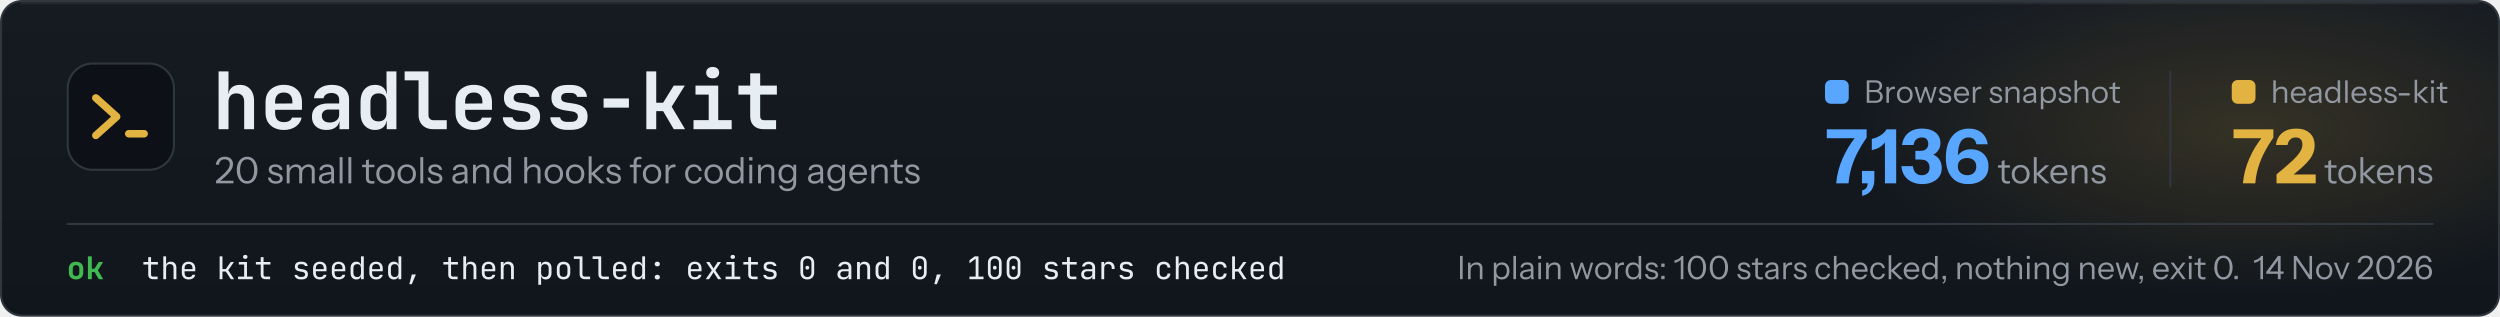
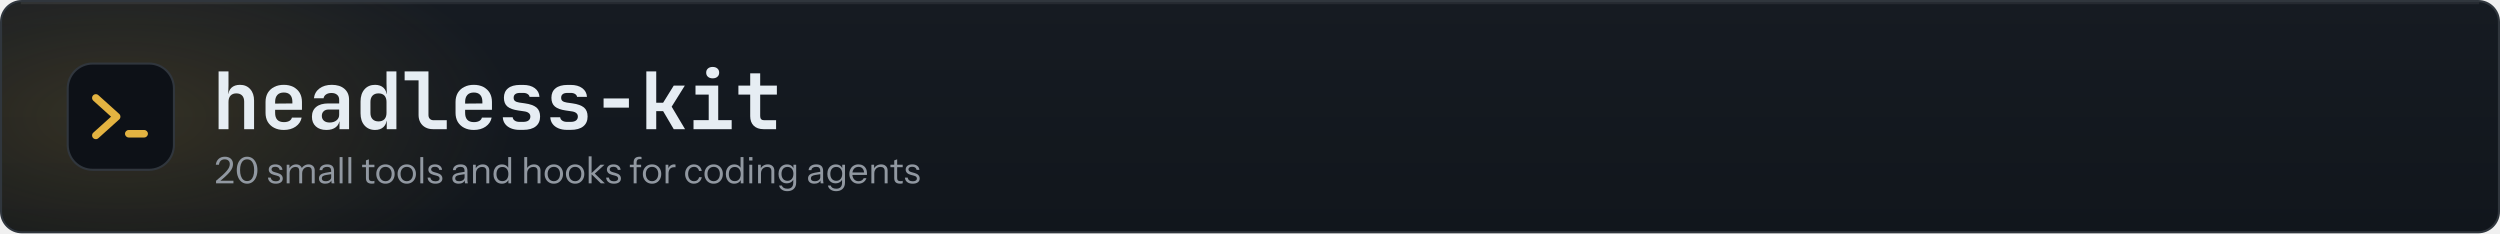
- <svg xmlns="http://www.w3.org/2000/svg" width="1200" height="152" viewBox="0 0 1200 152" role="img" aria-labelledby="t d">
+ <svg xmlns="http://www.w3.org/2000/svg" width="1200" height="112" viewBox="0 0 1200 112" role="img" aria-labelledby="t d">
  <style>
.pu{animation:pu 2.6s ease-in-out infinite alternate}@keyframes pu{from{opacity:.4}}.bl{animation:bl 1.3s steps(1) infinite}@keyframes bl{50%{opacity:0}}@media (prefers-reduced-motion: reduce){*{animation:none!important}}
</style>
  <defs>
    <path id="mb0" d="M77 0V730H202V550L199 445H233L199 416Q199 484 238 522Q278 560 347 560Q428 560 476 506Q525 452 525 361V0H400V348Q400 398 374 425Q348 452 301 452Q255 452 228 424Q202 396 202 344V0Z" />
    <path id="mb1" d="M301 -10Q231 -10 179 17Q127 44 98 92Q70 141 70 206V344Q70 409 98 458Q127 506 179 533Q231 560 301 560Q370 560 422 533Q473 506 502 458Q530 409 530 344V245H191V206Q191 148 219 118Q247 89 302 89Q344 89 370 104Q396 118 403 146H526Q512 75 450 32Q389 -10 301 -10ZM409 315V345Q409 402 382 432Q355 463 301 463Q247 463 219 432Q191 401 191 344V323L418 325Z" />
    <path id="mb2" d="M239 -10Q154 -10 105 35Q56 80 56 156Q56 237 110 281Q164 325 263 325H400V372Q400 412 374 434Q348 457 303 457Q262 457 235 439Q208 421 203 390H81Q90 468 151 514Q212 560 307 560Q408 560 466 510Q525 459 525 373V0H404V96H384L404 123Q404 62 359 26Q314 -10 239 -10ZM280 84Q333 84 366 111Q400 138 400 181V248H265Q227 248 204 226Q181 204 181 168Q181 129 208 106Q234 84 280 84Z" />
    <path id="mb3" d="M253 -10Q171 -10 120 47Q70 104 70 200V349Q70 446 120 503Q170 560 253 560Q321 560 361 522Q401 483 401 416L373 445H402L398 576V730H523V0H401V105H373L401 134Q401 67 361 28Q321 -10 253 -10ZM297 98Q345 98 372 126Q398 155 398 206V344Q398 395 372 424Q345 452 297 452Q249 452 222 424Q195 396 195 344V206Q195 154 222 126Q249 98 297 98Z" />
    <path id="mb4" d="M384 0Q330 0 290 22Q249 44 226 84Q203 125 203 178V617H27V730H328V178Q328 148 346 130Q363 113 393 113H559V0Z" />
    <path id="mb5" d="M279 -9Q216 -9 169 11Q122 31 96 66Q69 102 67 150H192Q194 124 218 108Q241 92 279 92H323Q369 92 392 110Q415 128 415 159Q415 188 394 204Q374 221 331 226L263 236Q169 249 125 286Q81 323 81 397Q81 474 133 516Q185 559 286 559H324Q416 559 471 518Q526 477 530 408H405Q402 430 380 444Q359 458 324 458H286Q243 458 224 442Q204 427 204 397Q204 369 221 356Q238 342 276 336L347 326Q445 312 492 274Q538 235 538 160Q538 80 484 36Q429 -9 323 -9Z" />
    <path id="mb6" d="M140 272V388H460V272Z" />
    <path id="mb7" d="M80 0V730H205V334H292L426 550H566L400 284L569 0H426L292 228H205V0Z" />
    <path id="mb8" d="M76 0V114H268V437H101V550H388V114H558V0ZM318 642Q280 642 258 662Q236 681 236 714Q236 747 258 766Q280 786 318 786Q356 786 378 766Q400 747 400 714Q400 681 378 662Q356 642 318 642Z" />
    <path id="mb9" d="M360 0Q281 0 236 44Q192 88 192 165V437H43V550H192V705H318V550H529V437H318V165Q318 113 369 113H519V0Z" />
    <path id="ss10" d="M40 0V70Q148 159 220 226Q293 293 336 345Q380 397 398 440Q417 484 417 526Q417 588 380 623Q343 658 278 658Q211 658 170 620Q129 582 120 511H34Q44 609 110 670Q175 730 284 730Q385 730 445 676Q505 622 505 528Q505 477 486 426Q466 375 422 319Q377 263 304 196Q232 128 125 43L106 72H517V0Z" />
    <path id="ss11" d="M333 -10Q248 -10 184 38Q121 85 86 170Q50 254 50 363Q50 472 85 554Q120 637 184 684Q248 730 333 730Q418 730 482 684Q545 637 580 554Q616 472 616 363Q616 253 580 169Q545 85 482 38Q418 -10 333 -10ZM333 62Q394 62 437 98Q480 135 503 202Q526 270 526 364Q526 457 504 523Q481 589 438 624Q395 658 333 658Q271 658 228 623Q185 588 162 522Q140 457 140 364Q140 270 163 202Q186 134 229 98Q272 62 333 62Z" />
    <path id="ss12" d="M253 -10Q159 -10 103 34Q47 77 39 157H116Q123 108 159 82Q195 56 255 56Q308 56 338 76Q368 96 368 133Q368 159 351 178Q334 198 283 211L201 232Q131 250 96 288Q61 325 61 377Q61 443 110 482Q159 520 243 520Q326 520 378 480Q430 440 437 369H360Q353 410 322 432Q291 454 240 454Q191 454 164 436Q137 417 137 383Q137 357 156 338Q176 319 222 306L302 284Q373 265 409 226Q445 187 445 132Q445 65 394 28Q343 -10 253 -10Z" />
    <path id="ss13" d="M80 0V510H155V390H160V0ZM424 0V338Q424 396 398 423Q372 450 323 450Q277 450 240 428Q203 406 182 367Q160 328 160 276L147 397Q173 454 225 487Q277 520 338 520Q412 520 458 476Q504 433 504 359V0ZM768 0V338Q768 396 742 423Q716 450 667 450Q621 450 584 428Q547 406 526 367Q504 328 504 276L484 397Q510 454 564 487Q618 520 680 520Q754 520 801 476Q848 433 848 359V0Z" />
    <path id="ss14" d="M393 0Q389 17 388 39Q386 61 386 95H381V339Q381 397 354 424Q328 452 269 452Q211 452 176 428Q142 405 138 362H61Q66 436 123 478Q180 520 272 520Q367 520 413 475Q459 430 459 340V95Q459 73 462 50Q465 26 470 0ZM218 -10Q139 -10 92 28Q46 67 46 134Q46 201 92 238Q138 275 226 290L404 320V254L238 228Q182 219 153 198Q124 177 124 137Q124 98 150 78Q177 58 229 58Q296 58 338 88Q381 119 381 168L394 97Q378 46 332 18Q285 -10 218 -10Z" />
    <path id="ss15" d="M80 0V720H160V0Z" />
    <path id="ss16" d="M284 -9Q199 -9 160 30Q122 68 122 141V629L202 659V142Q202 99 224 79Q246 59 296 59Q316 59 330 62Q345 64 354 68V0Q344 -4 326 -6Q307 -9 284 -9ZM17 442V510H354V442Z" />
    <path id="ss17" d="M292 -10Q217 -10 160 25Q103 60 72 120Q40 181 40 257Q40 334 72 393Q104 452 160 486Q217 520 292 520Q368 520 424 486Q481 452 512 393Q544 334 544 257Q544 181 512 120Q481 60 424 25Q368 -10 292 -10ZM292 58Q344 58 382 84Q420 109 441 154Q462 199 462 258Q462 346 416 399Q369 452 292 452Q216 452 169 399Q122 346 122 258Q122 199 143 154Q164 109 202 84Q241 58 292 58Z" />
    <path id="ss18" d="M80 0V510H155V390H160V0ZM445 0V334Q445 392 416 421Q387 450 330 450Q280 450 242 428Q203 406 182 367Q160 328 160 276L147 397Q173 454 226 487Q280 520 348 520Q428 520 476 474Q525 429 525 355V0Z" />
    <path id="ss19" d="M451 0V119L461 116Q442 58 392 24Q341 -10 271 -10Q202 -10 150 23Q99 56 70 115Q42 174 42 253Q42 333 71 393Q100 453 152 486Q204 519 274 519Q346 519 395 484Q444 449 462 385L446 383V720H526V0ZM286 60Q363 60 406 112Q450 165 450 256Q450 345 406 397Q362 449 286 449Q210 449 167 397Q124 345 124 253Q124 163 167 112Q210 60 286 60Z" />
    <path id="ss20" d="M80 0V720H160V0ZM445 0V334Q445 392 416 421Q387 450 330 450Q280 450 242 428Q203 406 182 367Q160 328 160 276L147 397Q173 454 226 487Q280 520 348 520Q428 520 476 474Q525 429 525 355V0Z" />
    <path id="ss21" d="M80 0V740H160V0ZM413 0 142 265 403 510H513L220 242L225 289L523 0Z" />
    <path id="ss22" d="M122 0V582Q122 652 162 691Q203 730 286 730Q306 730 318 728Q329 726 337 723V660Q330 662 318 664Q305 666 291 666Q245 666 224 643Q202 620 202 578V0ZM17 442V510H326V442Z" />
    <path id="ss23" d="M80 0V510H155V380H160V0ZM160 266 147 387Q165 452 211 486Q257 520 317 520Q342 520 351 516V439Q346 441 337 442Q328 442 315 442Q239 442 200 396Q160 351 160 266Z" />
    <path id="ss24" d="M282 -10Q212 -10 158 24Q103 59 72 120Q40 180 40 257Q40 334 72 393Q103 452 158 486Q212 520 281 520Q338 520 384 498Q429 476 458 436Q488 395 496 341H422Q412 390 376 421Q340 452 283 452Q234 452 198 428Q162 404 142 360Q122 316 122 257Q122 198 142 153Q162 108 198 83Q235 58 284 58Q339 58 376 88Q413 119 423 168H497Q488 115 458 74Q427 34 382 12Q337 -10 282 -10Z" />
    <path id="ss25" d="M80 0V510H160V0ZM74 626V720H166V626Z" />
    <path id="ss26" d="M283 -215Q192 -215 132 -172Q71 -130 58 -60H134Q145 -100 184 -124Q222 -147 288 -147Q366 -147 406 -104Q446 -62 446 20V129L456 127Q439 69 388 34Q337 0 267 0Q200 0 149 32Q98 65 70 123Q42 181 42 258Q42 336 71 395Q100 454 152 486Q205 519 275 519Q347 519 396 484Q444 449 460 384L451 383V510H526V20Q526 -89 461 -152Q396 -215 283 -215ZM287 69Q362 69 406 121Q450 173 450 262Q450 349 406 400Q362 450 287 450Q211 450 168 399Q124 348 124 259Q124 172 168 120Q212 69 287 69Z" />
    <path id="ss27" d="M289 -10Q216 -10 160 24Q104 59 72 119Q40 179 40 257Q40 335 72 394Q103 454 160 487Q217 520 291 520Q362 520 414 489Q467 458 496 402Q524 346 524 270Q524 260 524 251Q523 242 521 231H100V298H472L446 261Q446 353 406 402Q365 452 291 452Q215 452 168 400Q122 347 122 258Q122 167 168 112Q215 58 293 58Q342 58 379 80Q416 101 433 141H509Q484 71 426 30Q367 -10 289 -10Z" />
-     <path id="sb28" d="M149 0Q164 171 234 330Q303 488 410 621V602H24V720H555V610Q487 513 436 415Q385 317 354 214Q323 112 314 0Z" />
-     <path id="sb29" d="M25 0V120Q124 201 190 260Q257 318 296 363Q336 408 353 445Q370 482 370 519Q370 563 346 588Q323 612 281 612Q237 612 208 585Q179 558 172 511H18Q29 613 101 672Q173 730 287 730Q403 730 468 670Q533 611 533 505Q533 455 516 409Q500 363 462 314Q424 265 358 206Q293 148 195 73L158 118H547V0Z" />
-     <path id="ss30" d="M80 234V310H426V234Z" />
-     <path id="sb31" d="M62 -168V-95Q109 -81 123 -54Q137 -27 137 16L198 0H60V165H225V48Q225 -31 188 -88Q151 -145 62 -168Z" />
-     <path id="sb32" d="M185 0V588L202 573Q187 542 159 516Q131 489 94 470Q56 452 10 443V593Q47 598 87 618Q127 637 160 664Q192 692 206 720H335V0Z" />
-     <path id="sb33" d="M298 -10Q222 -10 162 18Q101 45 64 98Q26 152 20 229H173Q181 167 211 138Q241 108 292 108Q336 108 366 134Q395 160 395 210Q395 258 366 288Q338 317 270 317H206V433H267Q326 433 352 459Q378 485 378 525Q378 563 358 588Q338 612 290 612Q249 612 219 587Q189 562 182 511H28Q37 579 71 628Q105 677 162 704Q219 730 295 730Q371 730 426 706Q480 683 510 640Q540 597 540 537Q540 487 517 449Q494 411 460 390Q425 369 390 369L389 390Q442 390 480 364Q518 339 538 296Q558 254 558 202Q558 137 524 89Q490 41 431 16Q372 -10 298 -10Z" />
-     <path id="sb34" d="M327 -10Q185 -10 108 82Q30 175 30 344Q30 463 68 550Q105 636 174 683Q243 730 336 730Q441 730 508 674Q574 619 589 521H436Q431 565 404 588Q376 612 335 612Q262 612 226 549Q190 486 190 354V289L159 298Q170 346 198 381Q226 416 268 435Q311 454 364 454Q434 454 487 426Q540 397 570 346Q599 294 599 225Q599 154 566 101Q532 48 471 19Q410 -10 327 -10ZM316 108Q367 108 402 138Q436 167 436 224Q436 281 400 310Q365 338 314 338Q262 338 226 310Q190 281 190 226Q190 189 208 162Q225 136 254 122Q282 108 316 108Z" />
-     <path id="ss35" d="M140 0V68H370Q436 68 475 104Q514 140 514 201Q514 266 473 305Q432 344 363 344H140V410H352Q420 410 458 443Q496 476 496 536Q496 592 460 622Q425 652 357 652H140V720H364Q463 720 520 673Q578 626 578 545Q578 494 555 454Q532 414 492 392Q452 369 400 369L405 390Q460 390 504 364Q547 338 572 294Q598 249 598 192Q598 135 570 92Q543 48 493 24Q443 0 377 0ZM86 0V720H168V0Z" />
-     <path id="ss36" d="M184 0 28 510H109L229 73H209L353 510H418L563 73H543L662 510H739L583 0H518L374 427H395L249 0Z" />
-     <path id="ss37" d="M332 -9Q260 -9 211 26Q162 61 144 125L160 127V-205H80V510H155V391L144 394Q163 453 216 486Q269 520 339 520Q407 520 458 487Q508 454 536 395Q564 336 564 257Q564 177 535 117Q506 57 454 24Q402 -9 332 -9ZM320 61Q396 61 439 114Q482 166 482 257Q482 347 439 398Q396 450 320 450Q244 450 200 398Q156 345 156 254Q156 165 200 113Q244 61 320 61Z" />
-     <path id="mb38" d="M300 -9Q230 -9 178 18Q127 44 98 92Q70 141 70 207V343Q70 409 98 458Q127 506 178 532Q230 559 300 559Q371 559 422 532Q473 506 502 458Q530 409 530 344V207Q530 141 502 92Q473 44 422 18Q371 -9 300 -9ZM300 100Q350 100 378 128Q405 155 405 207V343Q405 396 378 423Q350 450 300 450Q251 450 223 423Q195 396 195 343V207Q195 155 223 128Q251 100 300 100Z" />
-     <path id="mo39" d="M360 0Q289 0 250 38Q210 76 210 145V468H55V550H210V705H300V550H520V468H300V145Q300 82 360 82H510V0Z" />
-     <path id="mo40" d="M92 0V730H182V550V445H201L182 424Q182 489 221 524Q260 560 329 560Q412 560 461 509Q510 458 510 370V0H420V360Q420 419 388 452Q357 484 303 484Q247 484 214 449Q182 414 182 350V0Z" />
-     <path id="mo41" d="M300 -10Q235 -10 186 16Q138 42 112 90Q85 137 85 200V350Q85 414 112 461Q138 508 186 534Q235 560 300 560Q365 560 414 534Q462 508 488 461Q515 414 515 350V253H173V200Q173 135 206 100Q239 66 300 66Q352 66 384 84Q416 103 423 140H513Q504 71 446 30Q387 -10 300 -10ZM427 313V350Q427 415 394 450Q362 485 300 485Q239 485 206 450Q173 415 173 350V321H434Z" />
-     <path id="mo42" d="M95 0V730H185V323H291L451 550H554L369 288L557 0H452L292 245H185V0Z" />
-     <path id="mo43" d="M85 0V82H280V468H110V550H370V82H555V0ZM315 649Q282 649 263 666Q244 683 244 712Q244 742 263 760Q282 777 315 777Q348 777 367 760Q386 742 386 712Q386 683 367 666Q348 649 315 649Z" />
-     <path id="mo44" d="M283 -8Q227 -8 186 10Q144 27 120 59Q95 91 90 135H180Q186 106 212 89Q239 72 283 72H325Q378 72 404 94Q430 115 430 151Q430 186 406 206Q383 227 337 234L263 246Q182 260 142 296Q103 333 103 403Q103 477 150 518Q197 558 291 558H329Q408 558 456 521Q504 484 514 421H424Q418 447 394 462Q370 478 329 478H291Q240 478 216 459Q193 440 193 402Q193 368 213 352Q233 336 276 329L350 317Q439 303 480 265Q520 227 520 155Q520 79 472 36Q423 -8 325 -8Z" />
-     <path id="mo45" d="M268 -10Q186 -10 136 45Q85 100 85 194V355Q85 450 135 505Q185 560 268 560Q336 560 377 523Q418 486 418 424L400 445H420L418 570V730H508V0H418V105H400L418 126Q418 63 377 26Q336 -10 268 -10ZM298 68Q354 68 386 103Q418 138 418 200V350Q418 412 386 447Q354 482 298 482Q241 482 208 448Q175 414 175 350V200Q175 136 208 102Q241 68 298 68Z" />
-     <path id="mo46" d="M165 -160 245 151H375L245 -160Z" />
-     <path id="mo47" d="M92 0V550H182V445H201L182 424Q182 489 221 524Q260 560 329 560Q412 560 461 509Q510 458 510 370V0H420V360Q420 419 388 450Q357 482 303 482Q247 482 214 448Q182 414 182 350V0Z" />
-     <path id="mo48" d="M92 -180V550H182V445H200L182 424Q182 487 224 524Q265 560 333 560Q416 560 466 506Q515 451 515 356V195Q515 132 492 86Q470 40 430 15Q389 -10 333 -10Q266 -10 224 27Q182 64 182 126L200 105H180L182 -20V-180ZM303 68Q360 68 392 102Q425 136 425 200V350Q425 414 392 448Q360 482 303 482Q248 482 215 447Q182 412 182 350V200Q182 138 215 103Q248 68 303 68Z" />
-     <path id="mo49" d="M300 -8Q234 -8 186 17Q138 42 112 90Q85 137 85 202V348Q85 414 112 461Q138 508 186 533Q234 558 300 558Q366 558 414 533Q462 508 488 461Q515 414 515 349V202Q515 137 488 90Q462 42 414 17Q366 -8 300 -8ZM300 72Q359 72 392 105Q425 138 425 202V348Q425 412 392 445Q359 478 300 478Q242 478 208 445Q175 412 175 348V202Q175 138 208 105Q242 72 300 72Z" />
-     <path id="mo50" d="M375 0Q327 0 291 19Q255 38 235 73Q215 108 215 155V648H30V730H305V155Q305 121 324 102Q343 82 375 82H550V0Z" />
-     <path id="mo51" d="M300 410Q263 410 240 430Q217 451 217 485Q217 519 240 540Q263 560 300 560Q338 560 360 540Q383 519 383 485Q383 451 360 430Q338 410 300 410ZM300 -10Q263 -10 240 10Q217 31 217 65Q217 99 240 120Q263 140 300 140Q338 140 360 120Q383 99 383 65Q383 31 360 10Q338 -10 300 -10Z" />
-     <path id="mo52" d="M50 0 245 283 62 550H168L277 380Q284 369 290 356Q297 343 301 335Q304 343 310 356Q317 369 324 380L434 550H539L356 282L550 0H444L326 180Q319 191 312 206Q306 220 301 229Q297 220 290 206Q282 191 274 180L155 0Z" />
-     <path id="mo53" d="M300 -10Q233 -10 184 16Q134 43 107 92Q80 140 80 205V525Q80 591 107 639Q134 687 184 714Q233 740 300 740Q368 740 417 714Q466 687 493 639Q520 591 520 525V205Q520 140 493 92Q466 43 416 16Q367 -10 300 -10ZM300 67Q360 67 396 106Q433 144 433 205V525Q433 586 396 624Q360 663 300 663Q240 663 204 624Q167 586 167 525V205Q167 144 204 106Q240 67 300 67ZM300 306Q273 306 256 323Q240 340 240 368Q240 395 256 412Q273 428 300 428Q327 428 344 412Q360 395 360 368Q360 340 344 323Q327 306 300 306Z" />
-     <path id="mo54" d="M252 -10Q165 -10 115 34Q65 79 65 155Q65 232 115 276Q165 320 250 320H420V375Q420 426 390 454Q359 481 303 481Q254 481 221 460Q188 440 183 405H93Q102 476 160 518Q218 560 305 560Q400 560 455 511Q510 462 510 378V0H422V105H407L422 120Q422 60 376 25Q329 -10 252 -10ZM274 61Q338 61 379 93Q420 125 420 175V253H252Q207 253 181 228Q155 203 155 160Q155 114 186 88Q218 61 274 61Z" />
-     <path id="mo55" d="M90 0V82H288V655L90 507V607L255 730H378V82H540V0Z" />
-     <path id="mo56" d="M111 0V550H199V445H220L191 380Q191 469 230 514Q268 560 344 560Q431 560 482 506Q534 451 534 358V325H444V350Q444 415 412 450Q381 484 323 484Q266 484 234 449Q201 414 201 350V0Z" />
-     <path id="mo57" d="M304 -10Q238 -10 188 15Q139 40 112 88Q85 135 85 200V350Q85 416 112 463Q139 510 188 535Q238 560 304 560Q399 560 457 509Q515 458 518 370H428Q425 423 392 452Q360 480 304 480Q245 480 210 446Q175 413 175 351V200Q175 138 210 104Q245 70 304 70Q360 70 392 99Q425 128 428 180H518Q515 92 457 41Q399 -10 304 -10Z" />
-     <path id="ss58" d="M86 0V720H168V0Z" />
-     <path id="ss59" d="M76 0V103H179V0ZM76 380V483H179V380Z" />
-     <path id="ss60" d="M225 0V638L246 633Q234 606 200 579Q166 552 122 532Q77 512 30 505V582Q77 590 120 610Q163 630 196 658Q230 687 246 720H305V0Z" />
-     <path id="ss61" d="M77 -144V-103Q106 -92 119 -68Q132 -45 132 3L163 0H77V102H178V21Q178 -43 154 -85Q130 -127 77 -144Z" />
-     <path id="ss62" d="M426 0 257 237 55 510H148L304 291L519 0ZM262 287 422 510H512L304 233ZM296 232 123 0H32L257 289Z" />
-     <path id="ss63" d="M76 0V103H179V0Z" />
-     <path id="ss64" d="M392 0V190L394 210V621H421L117 205L90 238H570V166H34V228L396 720H478V0Z" />
-     <path id="ss65" d="M86 0V720H171L584 114L572 112V720H650V0H565L152 606L164 608V0Z" />
-     <path id="ss66" d="M229 0 18 510H104L280 54H248L423 510H505L294 0Z" />
-     <path id="ss67" d="M314 -10Q187 -10 118 82Q50 175 50 350Q50 471 82 556Q115 641 176 686Q237 730 321 730Q413 730 473 677Q533 624 546 531H458Q449 593 412 626Q376 658 320 658Q231 658 186 582Q140 506 140 354V289L117 298Q126 345 157 380Q188 415 234 434Q280 454 333 454Q401 454 452 424Q502 395 530 342Q559 290 559 220Q559 151 528 99Q497 47 442 18Q387 -10 314 -10ZM317 62Q385 62 427 105Q469 148 469 221Q469 297 428 340Q388 384 315 384Q245 384 198 343Q152 302 152 230Q152 180 174 142Q195 104 232 83Q270 62 317 62Z" />
    <linearGradient id="band" x1="0" y1="0" x2="0" y2="1">
      <stop offset="0" stop-color="#161b22" />
      <stop offset="1" stop-color="#11161c" />
    </linearGradient>
    <radialGradient id="glow-kit">
      <stop offset="0" stop-color="#e3b341" stop-opacity="0.16" />
      <stop offset="1" stop-color="#e3b341" stop-opacity="0" />
    </radialGradient>
    <clipPath id="bc0">
-       <rect x="1" y="1" width="1198" height="150" rx="10" />
+       <rect x="1" y="1" width="1198" height="110" rx="10" />
    </clipPath>
  </defs>
-   <rect x="0.5" y="0.5" width="1199" height="151" rx="10" fill="url(#band)" stroke="#30363d" />
+   <rect x="0.5" y="0.5" width="1199" height="111" rx="10" fill="url(#band)" stroke="#30363d" />
  <g clip-path="url(#bc0)">
-     <ellipse class="pu" cx="1080" cy="62" rx="190" ry="80" fill="url(#glow-kit)" />
+     <ellipse class="pu" cx="58" cy="56" rx="190" ry="90" fill="url(#glow-kit)" />
  </g>
  <path d="M10 1.5h1180" stroke="#ffffff" stroke-opacity="0.07" />
  <rect x="32.5" y="30.5" width="51" height="51" rx="11.96" fill="#0d1117" stroke="#30363d" />
  <path d="M46 47l10 9l-10 9" fill="none" stroke="#e3b341" stroke-width="3.6" stroke-linecap="round" stroke-linejoin="round" />
  <rect class="bl" x="60" y="62.4" width="11" height="3.6" rx="1.8" fill="#e3b341" />
  <g fill="#e6edf3">
    <g transform="translate(102 62) scale(0.038 -0.038)">
      <use href="#mb0" x="0" />
      <use href="#mb1" x="600" />
      <use href="#mb2" x="1200" />
      <use href="#mb3" x="1800" />
      <use href="#mb4" x="2400" />
      <use href="#mb1" x="3000" />
      <use href="#mb5" x="3600" />
      <use href="#mb5" x="4200" />
      <use href="#mb6" x="4800" />
      <use href="#mb7" x="5400" />
      <use href="#mb8" x="6000" />
      <use href="#mb9" x="6600" />
    </g>
  </g>
  <g fill="#9198a1">
    <g transform="translate(103 88) scale(0.0175 -0.0175)">
      <use href="#ss10" x="0" />
      <use href="#ss11" x="559" />
      <use href="#ss12" x="1425" />
      <use href="#ss13" x="1898" />
      <use href="#ss14" x="2817" />
      <use href="#ss15" x="3350" />
      <use href="#ss15" x="3590" />
      <use href="#ss16" x="4030" />
      <use href="#ss17" x="4395" />
      <use href="#ss17" x="4979" />
      <use href="#ss15" x="5563" />
      <use href="#ss12" x="5803" />
      <use href="#ss14" x="6476" />
      <use href="#ss18" x="7009" />
      <use href="#ss19" x="7608" />
      <use href="#ss20" x="8414" />
      <use href="#ss17" x="9013" />
      <use href="#ss17" x="9597" />
      <use href="#ss21" x="10181" />
      <use href="#ss12" x="10700" />
      <use href="#ss22" x="11373" />
      <use href="#ss17" x="11707" />
      <use href="#ss23" x="12291" />
      <use href="#ss24" x="12866" />
      <use href="#ss17" x="13397" />
      <use href="#ss19" x="13981" />
      <use href="#ss25" x="14587" />
      <use href="#ss18" x="14827" />
      <use href="#ss26" x="15426" />
      <use href="#ss14" x="16232" />
      <use href="#ss26" x="16765" />
      <use href="#ss27" x="17371" />
      <use href="#ss18" x="17935" />
      <use href="#ss16" x="18520" />
      <use href="#ss12" x="18895" />
    </g>
  </g>
-   <rect x="1071.24" y="38.41" width="11.4" height="11.4" rx="2.85" fill="#e3b341" />
-   <g fill="#9198a1">
-     <g transform="translate(1089.99 49.36) scale(0.015 -0.015)">
-       <use href="#ss20" x="0" />
-       <use href="#ss27" x="599" />
-       <use href="#ss14" x="1160" />
-       <use href="#ss19" x="1693" />
-       <use href="#ss15" x="2299" />
-       <use href="#ss27" x="2539" />
-       <use href="#ss12" x="3103" />
-       <use href="#ss12" x="3586" />
-       <use href="#ss30" x="4017" />
-       <use href="#ss21" x="4523" />
-       <use href="#ss25" x="5054" />
-       <use href="#ss16" x="5292" />
-     </g>
-   </g>
-   <g fill="#e3b341">
-     <g transform="translate(1071.24 88) scale(0.036 -0.036)">
-       <use href="#sb28" x="0" />
-       <use href="#sb29" x="572" />
-     </g>
-   </g>
-   <g fill="#9198a1">
-     <g transform="translate(1112.1 88) scale(0.017 -0.017)">
-       <use href="#ss16" x="200" />
-       <use href="#ss17" x="565" />
-       <use href="#ss21" x="1149" />
-       <use href="#ss27" x="1654" />
-       <use href="#ss18" x="2218" />
-       <use href="#ss12" x="2815" />
-     </g>
-   </g>
-   <path d="M1041.74 34V90" stroke="#30363d" />
-   <rect x="876" y="38.41" width="11.4" height="11.4" rx="2.85" fill="#58a6ff" />
-   <g fill="#9198a1">
-     <g transform="translate(894.75 49.36) scale(0.015 -0.015)">
-       <use href="#ss35" x="0" />
-       <use href="#ss23" x="636" />
-       <use href="#ss17" x="1011" />
-       <use href="#ss36" x="1585" />
-       <use href="#ss12" x="2345" />
-       <use href="#ss27" x="2836" />
-       <use href="#ss23" x="3400" />
-       <use href="#ss12" x="3975" />
-       <use href="#ss18" x="4448" />
-       <use href="#ss14" x="5044" />
-       <use href="#ss37" x="5577" />
-       <use href="#ss12" x="6183" />
-       <use href="#ss20" x="6656" />
-       <use href="#ss17" x="7255" />
-       <use href="#ss16" x="7834" />
-     </g>
-   </g>
-   <g fill="#58a6ff">
-     <g transform="translate(876 88) scale(0.036 -0.036)">
-       <use href="#sb28" x="0" />
-       <use href="#sb31" x="433" />
-       <use href="#sb32" x="614" />
-       <use href="#sb33" x="999" />
-       <use href="#sb34" x="1581" />
-     </g>
-   </g>
-   <g fill="#9198a1">
-     <g transform="translate(955.35 88) scale(0.017 -0.017)">
-       <use href="#ss16" x="200" />
-       <use href="#ss17" x="565" />
-       <use href="#ss21" x="1149" />
-       <use href="#ss27" x="1654" />
-       <use href="#ss18" x="2218" />
-       <use href="#ss12" x="2815" />
-     </g>
-   </g>
-   <path d="M32 107.5H1168" stroke="#30363d" />
-   <g fill="#3fb950">
-     <g transform="translate(32 134) scale(0.015 -0.015)">
-       <use href="#mb38" x="0" />
-       <use href="#mb7" x="600" />
-     </g>
-   </g>
-   <g fill="#e6edf3">
-     <g transform="translate(68 134) scale(0.015 -0.015)">
-       <use href="#mo39" x="0" />
-       <use href="#mo40" x="600" />
-       <use href="#mo41" x="1200" />
-       <use href="#mo42" x="2400" />
-       <use href="#mo43" x="3000" />
-       <use href="#mo39" x="3600" />
-       <use href="#mo44" x="4800" />
-       <use href="#mo41" x="5400" />
-       <use href="#mo41" x="6000" />
-       <use href="#mo45" x="6600" />
-       <use href="#mo41" x="7200" />
-       <use href="#mo45" x="7800" />
-       <use href="#mo46" x="8400" />
-       <use href="#mo39" x="9600" />
-       <use href="#mo40" x="10200" />
-       <use href="#mo41" x="10800" />
-       <use href="#mo47" x="11400" />
-       <use href="#mo48" x="12600" />
-       <use href="#mo49" x="13200" />
-       <use href="#mo50" x="13800" />
-       <use href="#mo50" x="14400" />
-       <use href="#mo41" x="15000" />
-       <use href="#mo45" x="15600" />
-       <use href="#mo51" x="16200" />
-       <use href="#mo41" x="17400" />
-       <use href="#mo52" x="18000" />
-       <use href="#mo43" x="18600" />
-       <use href="#mo39" x="19200" />
-       <use href="#mo44" x="19800" />
-       <use href="#mo53" x="21000" />
-       <use href="#mo54" x="22200" />
-       <use href="#mo47" x="22800" />
-       <use href="#mo45" x="23400" />
-       <use href="#mo53" x="24600" />
-       <use href="#mo46" x="25200" />
-       <use href="#mo55" x="26400" />
-       <use href="#mo53" x="27000" />
-       <use href="#mo53" x="27600" />
-       <use href="#mo44" x="28800" />
-       <use href="#mo39" x="29400" />
-       <use href="#mo54" x="30000" />
-       <use href="#mo56" x="30600" />
-       <use href="#mo44" x="31200" />
-       <use href="#mo57" x="32400" />
-       <use href="#mo40" x="33000" />
-       <use href="#mo41" x="33600" />
-       <use href="#mo57" x="34200" />
-       <use href="#mo42" x="34800" />
-       <use href="#mo41" x="35400" />
-       <use href="#mo45" x="36000" />
-     </g>
-   </g>
-   <g fill="#9198a1">
-     <g transform="translate(699.48 134) scale(0.0155 -0.0155)">
-       <use href="#ss58" x="0" />
-       <use href="#ss18" x="254" />
-       <use href="#ss37" x="1053" />
-       <use href="#ss15" x="1659" />
-       <use href="#ss14" x="1899" />
-       <use href="#ss25" x="2432" />
-       <use href="#ss18" x="2672" />
-       <use href="#ss36" x="3471" />
-       <use href="#ss17" x="4228" />
-       <use href="#ss23" x="4812" />
-       <use href="#ss19" x="5170" />
-       <use href="#ss12" x="5776" />
-       <use href="#ss59" x="6242" />
-       <use href="#ss60" x="6697" />
-       <use href="#ss11" x="7088" />
-       <use href="#ss11" x="7769" />
-       <use href="#ss12" x="8635" />
-       <use href="#ss16" x="9108" />
-       <use href="#ss14" x="9485" />
-       <use href="#ss23" x="10018" />
-       <use href="#ss12" x="10378" />
-       <use href="#ss24" x="11051" />
-       <use href="#ss20" x="11584" />
-       <use href="#ss27" x="12183" />
-       <use href="#ss24" x="12747" />
-       <use href="#ss21" x="13280" />
-       <use href="#ss27" x="13785" />
-       <use href="#ss19" x="14349" />
-       <use href="#ss61" x="14955" />
-       <use href="#ss18" x="15410" />
-       <use href="#ss17" x="16009" />
-       <use href="#ss16" x="16588" />
-       <use href="#ss20" x="16965" />
-       <use href="#ss25" x="17564" />
-       <use href="#ss18" x="17804" />
-       <use href="#ss26" x="18403" />
-       <use href="#ss18" x="19209" />
-       <use href="#ss27" x="19808" />
-       <use href="#ss36" x="20363" />
-       <use href="#ss61" x="21054" />
-       <use href="#ss27" x="21509" />
-       <use href="#ss62" x="22038" />
-       <use href="#ss25" x="22579" />
-       <use href="#ss16" x="22817" />
-       <use href="#ss11" x="23394" />
-       <use href="#ss63" x="23992" />
-       <use href="#ss60" x="24647" />
-       <use href="#ss64" x="25020" />
-       <use href="#ss65" x="25820" />
-       <use href="#ss17" x="26556" />
-       <use href="#ss66" x="27127" />
-       <use href="#ss10" x="27850" />
-       <use href="#ss11" x="28409" />
-       <use href="#ss10" x="29069" />
-       <use href="#ss67" x="29628" />
-     </g>
-   </g>
</svg>
